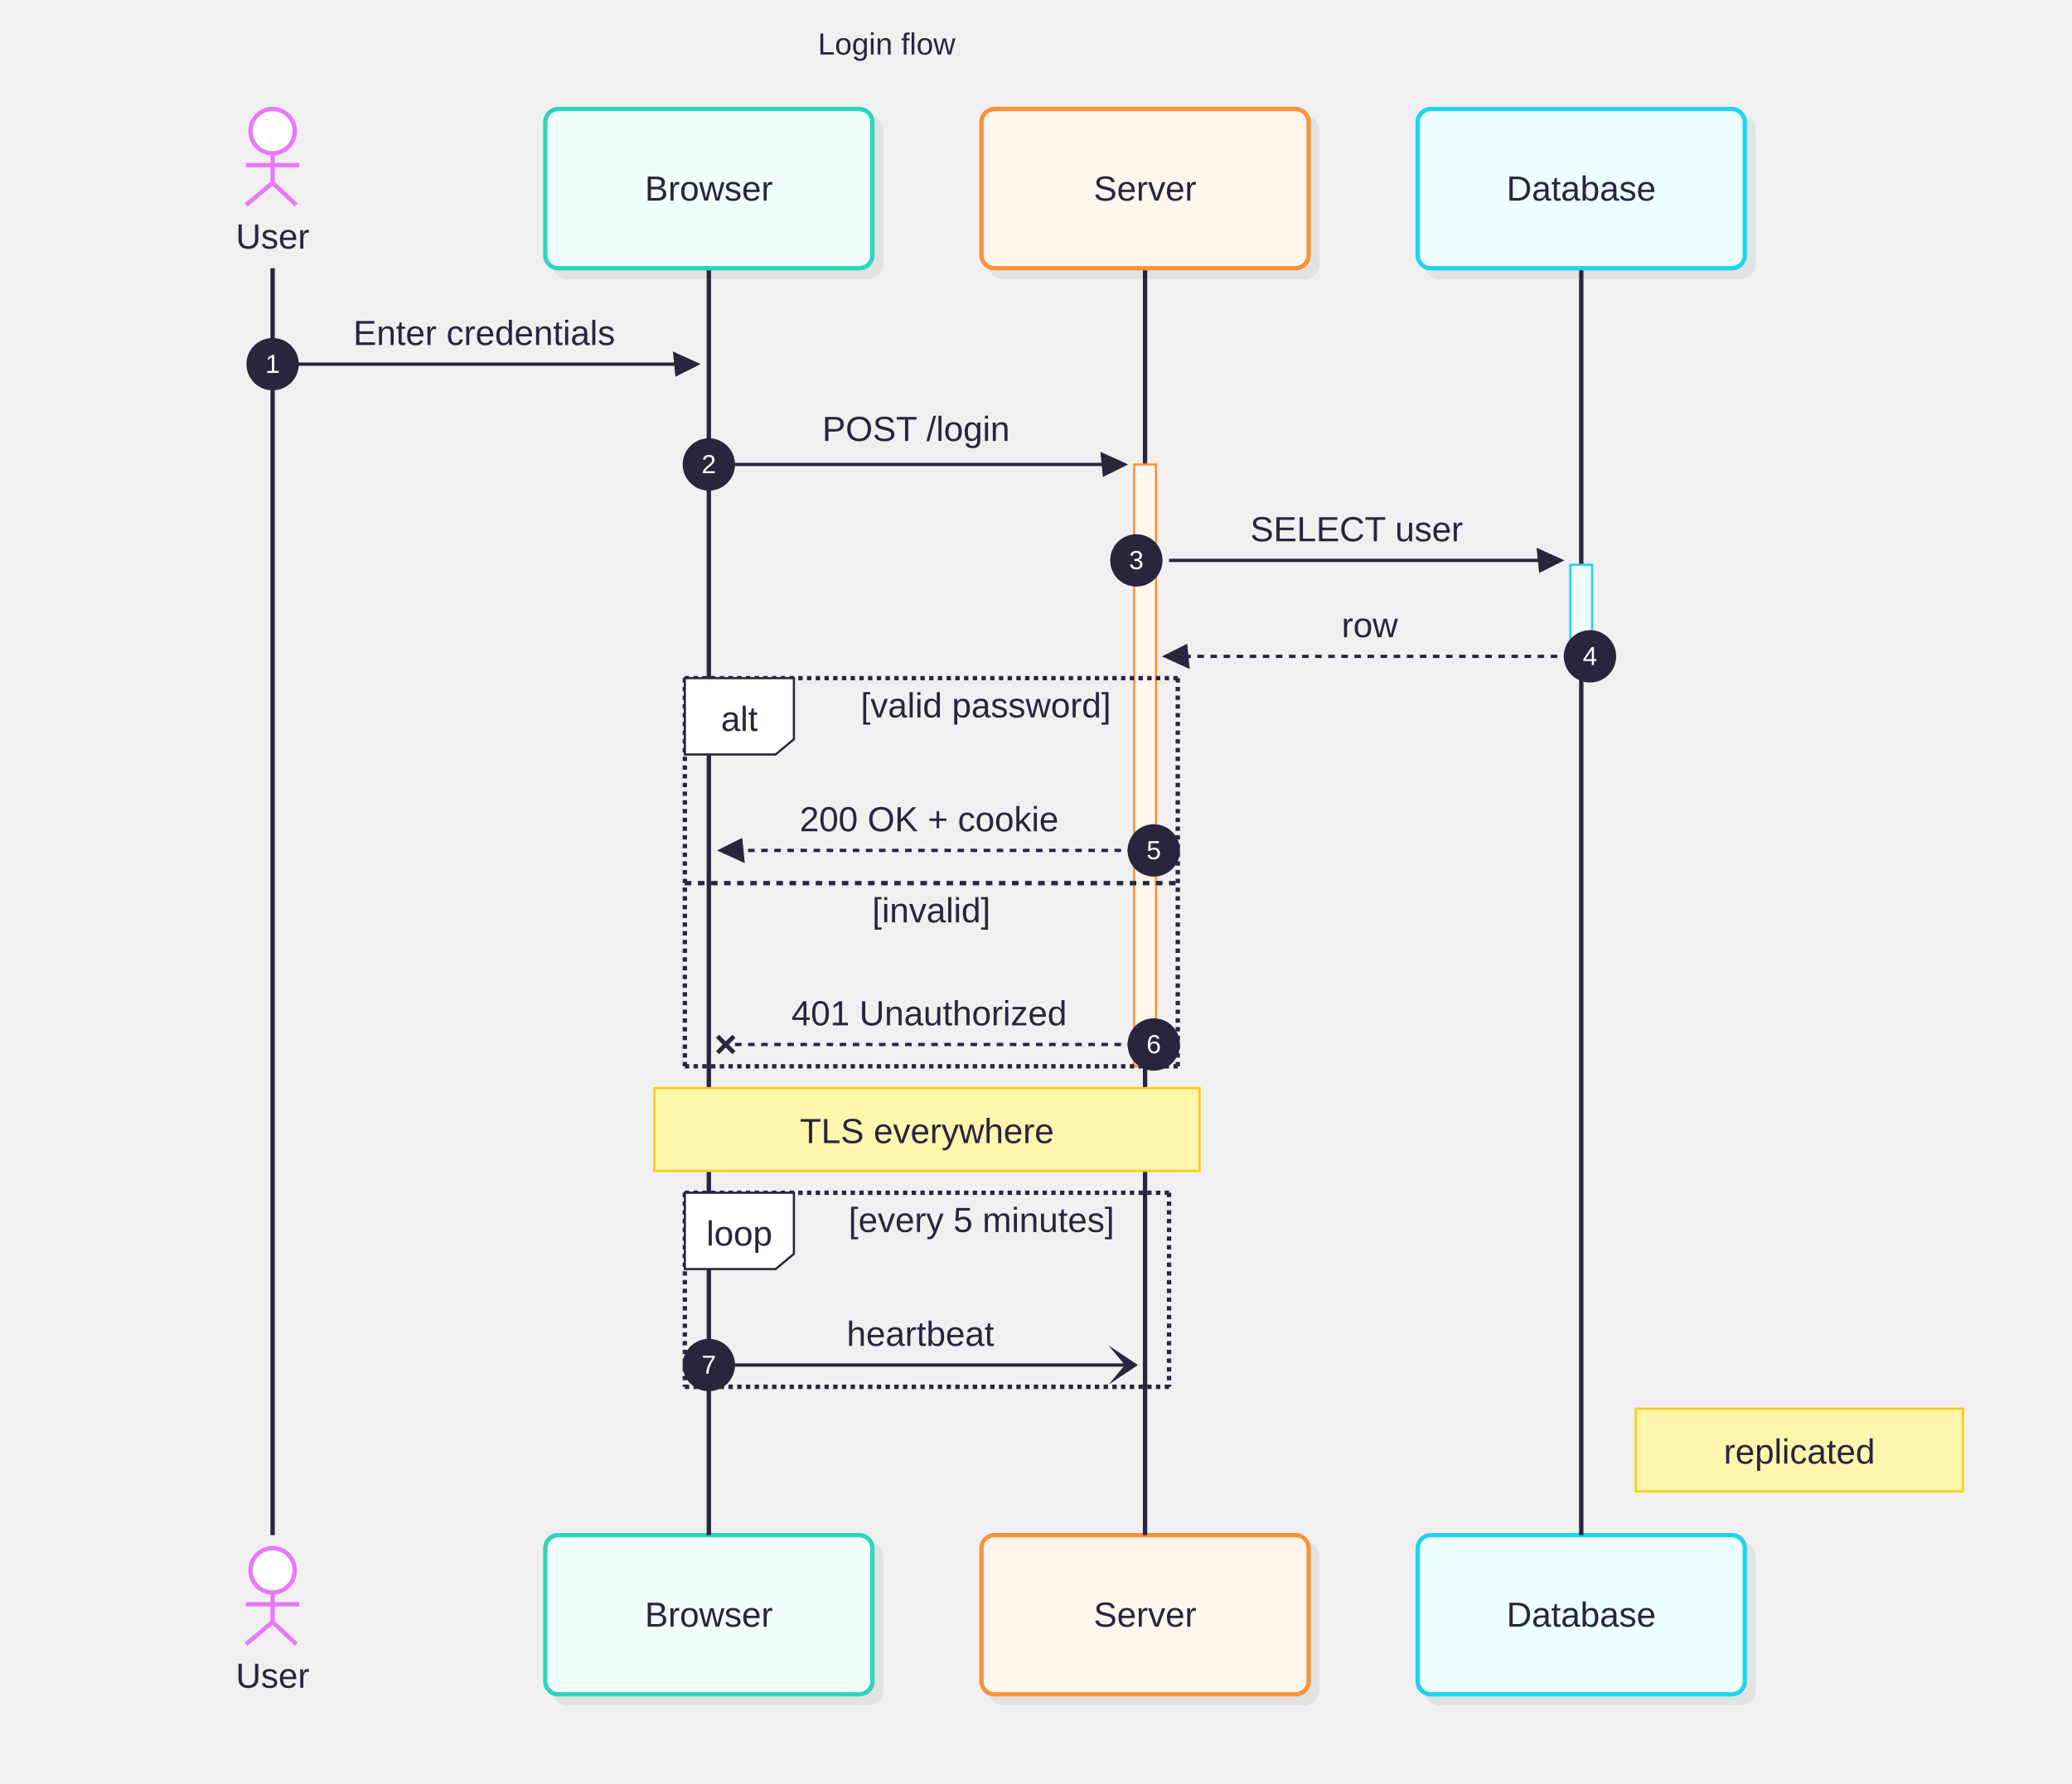
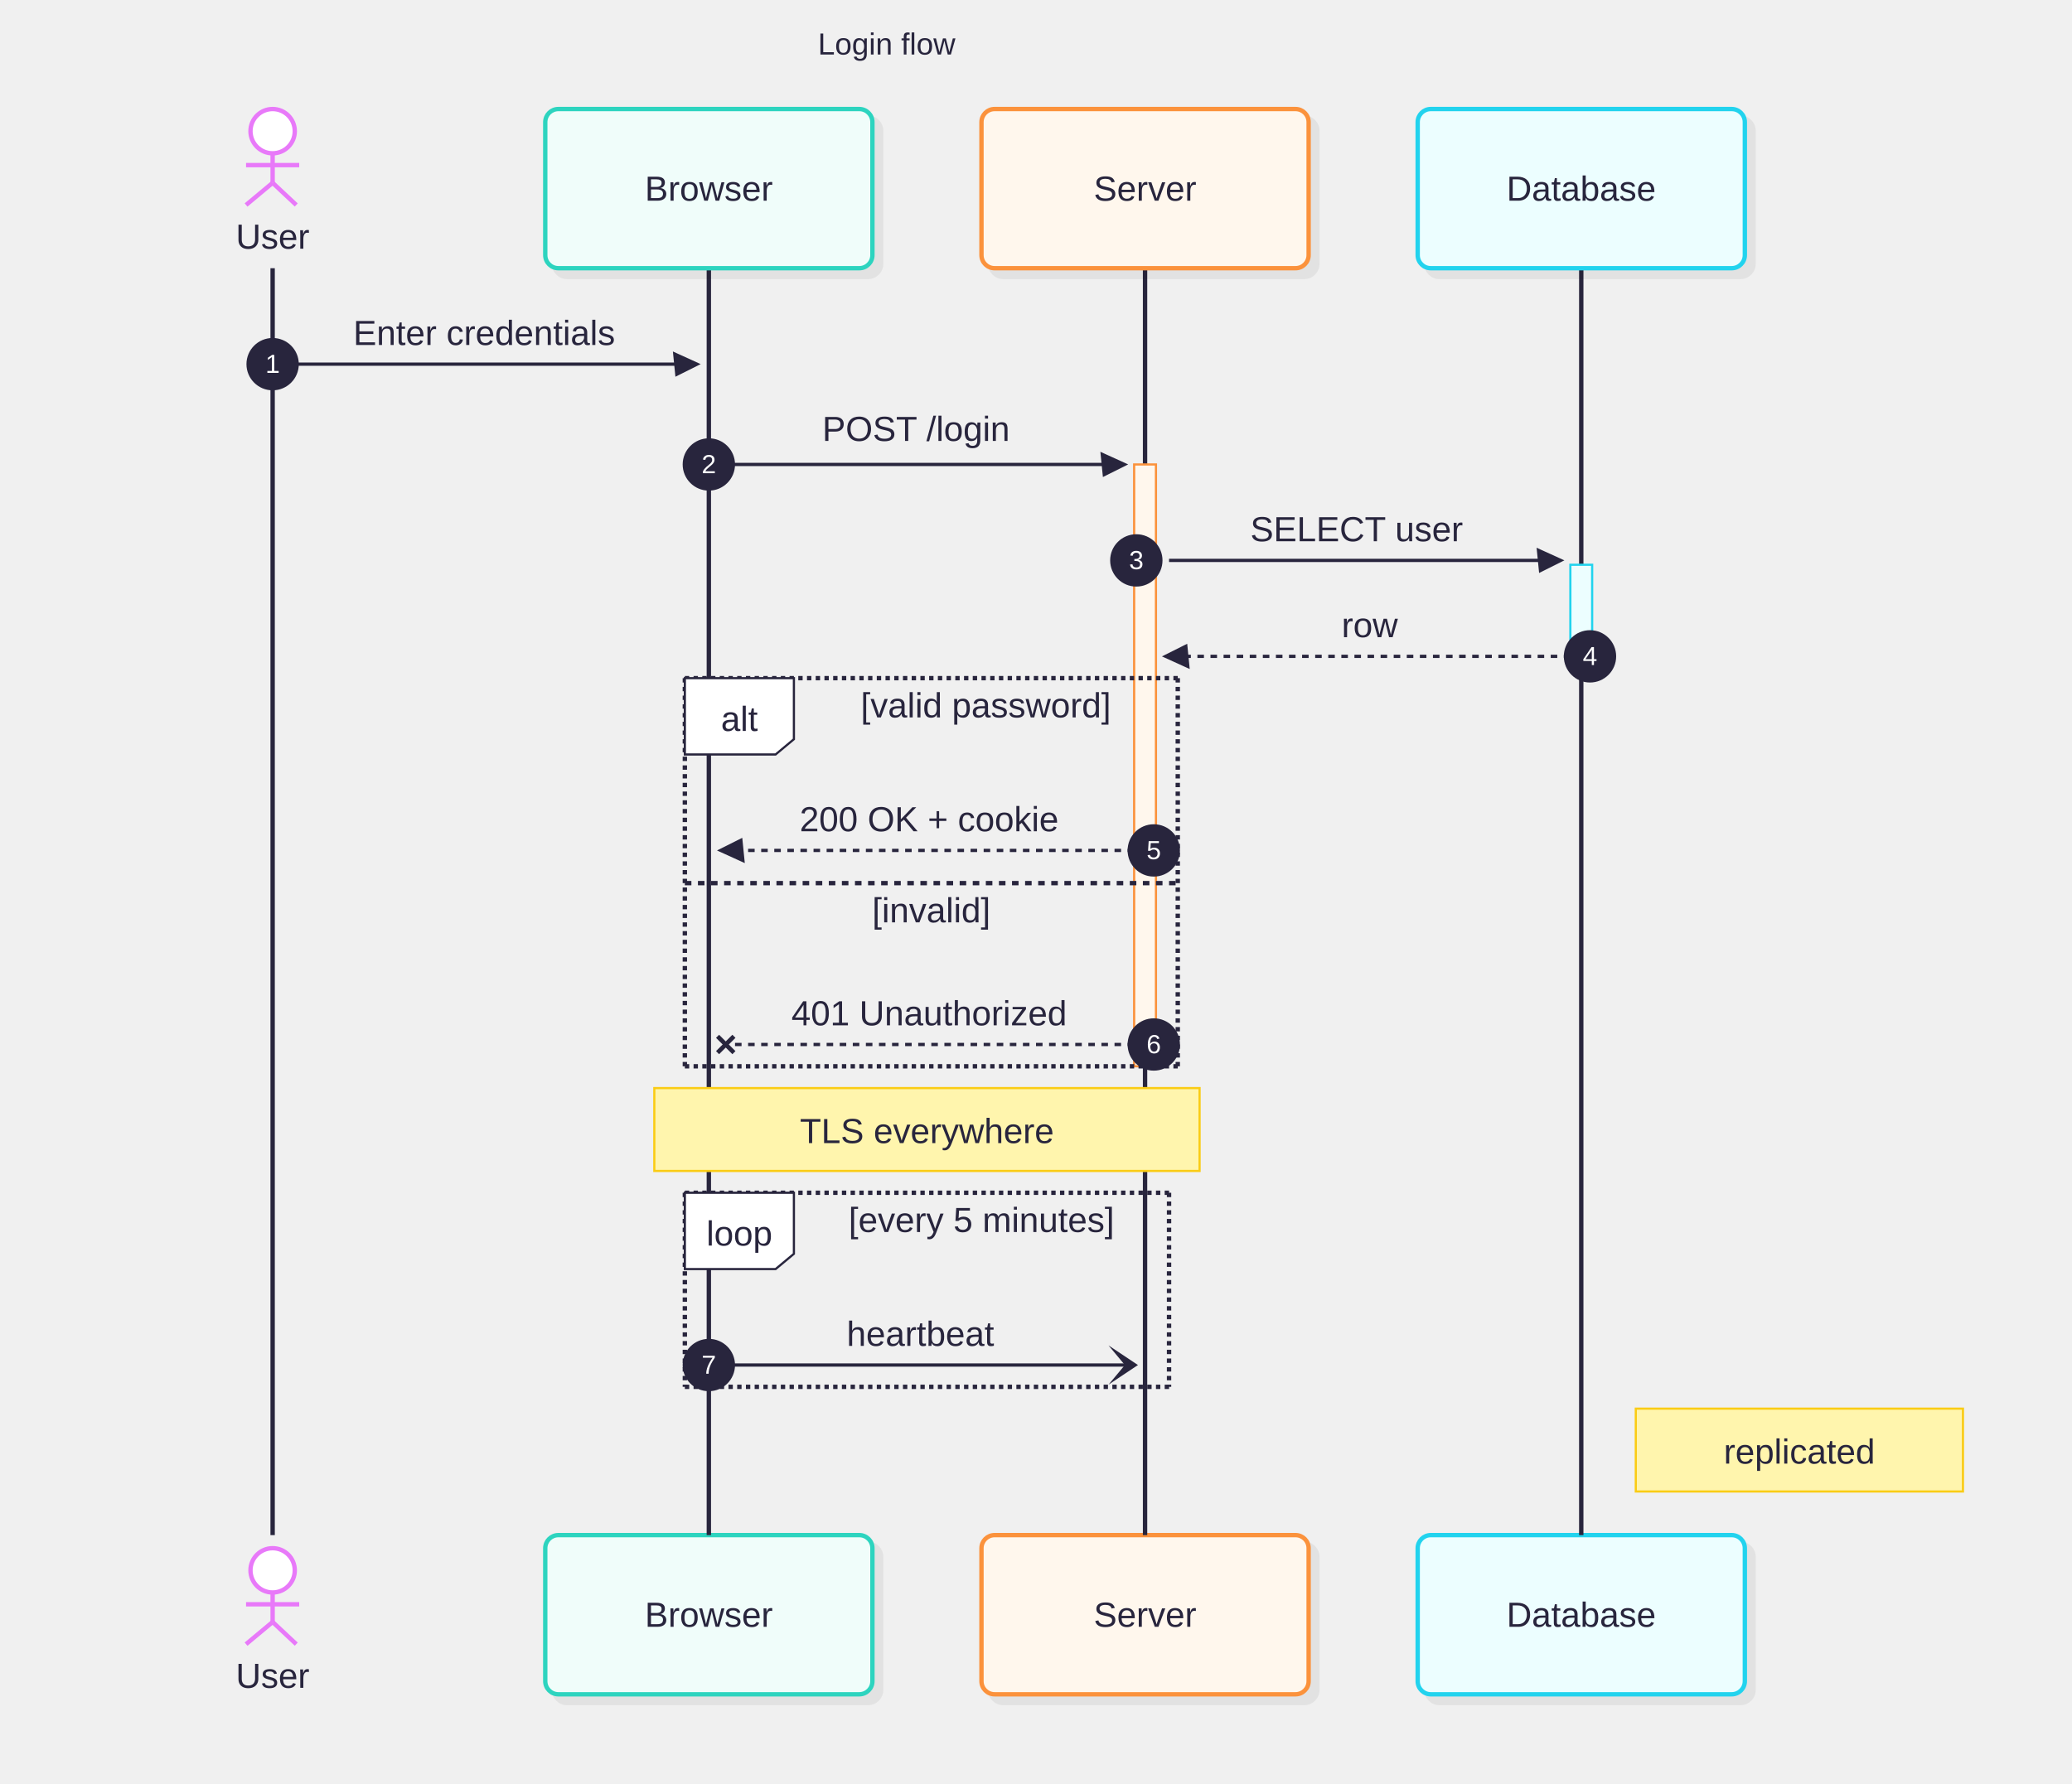
<svg xmlns="http://www.w3.org/2000/svg" id="my-svg" width="100%" class="sequence" style="max-width: 950px; background-color: white;" viewBox="-50 -50 950 818" role="graphics-document document" aria-roledescription="sequence">
  <style>#my-svg{font-family:"Recursive Variable", arial, sans-serif;font-size:16px;}#my-svg text{font-family:"Recursive Variable", arial, sans-serif;}</style>
  <g>
    <g class="lowered">
      <g class="actor">
        <rect class="drop-shadow" x="604" y="658" width="150" height="73" rx="6" ry="6" fill="#000000" stroke="#000000" stroke-width="2" opacity="0.06" />
        <rect class="actor" x="600" y="654" width="150" height="73" rx="6" ry="6" fill="#ECFEFF" stroke="#22D3EE" stroke-width="2" />
-         <text class="actor" x="675" y="696" text-anchor="middle" font-size="16" fill="#28253D">Database</text>
+         <text class="actor" x="675" y="690.5" dominant-baseline="central" alignment-baseline="central" text-anchor="middle" font-size="16" fill="#28253D">
+           <tspan x="675" dy="0">Database</tspan>
+         </text>
      </g>
      <g class="actor">
        <rect class="drop-shadow" x="404" y="658" width="150" height="73" rx="6" ry="6" fill="#000000" stroke="#000000" stroke-width="2" opacity="0.06" />
        <rect class="actor" x="400" y="654" width="150" height="73" rx="6" ry="6" fill="#FFF7ED" stroke="#FB923C" stroke-width="2" />
-         <text class="actor" x="475" y="696" text-anchor="middle" font-size="16" fill="#28253D">Server</text>
+         <text class="actor" x="475" y="690.5" dominant-baseline="central" alignment-baseline="central" text-anchor="middle" font-size="16" fill="#28253D">
+           <tspan x="475" dy="0">Server</tspan>
+         </text>
      </g>
      <g class="actor">
        <rect class="drop-shadow" x="204" y="658" width="150" height="73" rx="6" ry="6" fill="#000000" stroke="#000000" stroke-width="2" opacity="0.06" />
        <rect class="actor" x="200" y="654" width="150" height="73" rx="6" ry="6" fill="#F0FDFA" stroke="#2DD4BF" stroke-width="2" />
-         <text class="actor" x="275" y="696" text-anchor="middle" font-size="16" fill="#28253D">Browser</text>
+         <text class="actor" x="275" y="690.5" dominant-baseline="central" alignment-baseline="central" text-anchor="middle" font-size="16" fill="#28253D">
+           <tspan x="275" dy="0">Browser</tspan>
+         </text>
      </g>
      <g class="actor">
        <path class="actor-line" d="M675,73L675,654" fill="none" stroke="#28253D" stroke-width="2" />
        <rect class="drop-shadow" x="604" y="4" width="150" height="73" rx="6" ry="6" fill="#000000" stroke="#000000" stroke-width="2" opacity="0.06" />
        <rect class="actor" x="600" y="0" width="150" height="73" rx="6" ry="6" fill="#ECFEFF" stroke="#22D3EE" stroke-width="2" />
-         <text class="actor" x="675" y="42" text-anchor="middle" font-size="16" fill="#28253D">Database</text>
+         <text class="actor" x="675" y="36.5" dominant-baseline="central" alignment-baseline="central" text-anchor="middle" font-size="16" fill="#28253D">
+           <tspan x="675" dy="0">Database</tspan>
+         </text>
      </g>
      <g class="actor">
        <path class="actor-line" d="M475,73L475,654" fill="none" stroke="#28253D" stroke-width="2" />
        <rect class="drop-shadow" x="404" y="4" width="150" height="73" rx="6" ry="6" fill="#000000" stroke="#000000" stroke-width="2" opacity="0.06" />
        <rect class="actor" x="400" y="0" width="150" height="73" rx="6" ry="6" fill="#FFF7ED" stroke="#FB923C" stroke-width="2" />
-         <text class="actor" x="475" y="42" text-anchor="middle" font-size="16" fill="#28253D">Server</text>
+         <text class="actor" x="475" y="36.5" dominant-baseline="central" alignment-baseline="central" text-anchor="middle" font-size="16" fill="#28253D">
+           <tspan x="475" dy="0">Server</tspan>
+         </text>
      </g>
      <g class="actor">
        <path class="actor-line" d="M275,73L275,654" fill="none" stroke="#28253D" stroke-width="2" />
        <rect class="drop-shadow" x="204" y="4" width="150" height="73" rx="6" ry="6" fill="#000000" stroke="#000000" stroke-width="2" opacity="0.06" />
        <rect class="actor" x="200" y="0" width="150" height="73" rx="6" ry="6" fill="#F0FDFA" stroke="#2DD4BF" stroke-width="2" />
-         <text class="actor" x="275" y="42" text-anchor="middle" font-size="16" fill="#28253D">Browser</text>
+         <text class="actor" x="275" y="36.5" dominant-baseline="central" alignment-baseline="central" text-anchor="middle" font-size="16" fill="#28253D">
+           <tspan x="275" dy="0">Browser</tspan>
+         </text>
      </g>
      <g class="actor-lifeline">
        <path class="actor-line" d="M75,73L75,654" fill="none" stroke="#28253D" stroke-width="2" />
      </g>
    </g>
    <g class="body">
      <g class="activation">
        <rect class="activation0" x="470" y="163" width="10" height="276" fill="#FFF7ED" stroke="#FB923C" stroke-width="1" />
      </g>
      <g class="activation">
        <rect class="activation0" x="670" y="209" width="10" height="42" fill="#ECFEFF" stroke="#22D3EE" stroke-width="1" />
      </g>
      <g class="frame">
        <path class="loopLine" d="M264,261L490,261" fill="none" stroke="#28253D" stroke-width="2" stroke-dasharray="2 2" />
        <path class="loopLine" d="M490,261L490,439" fill="none" stroke="#28253D" stroke-width="2" stroke-dasharray="2 2" />
        <path class="loopLine" d="M264,439L490,439" fill="none" stroke="#28253D" stroke-width="2" stroke-dasharray="2 2" />
        <path class="loopLine" d="M264,261L264,439" fill="none" stroke="#28253D" stroke-width="2" stroke-dasharray="2 2" />
        <path class="loopLine" d="M264,355L490,355" fill="none" stroke="#28253D" stroke-width="2" stroke-dasharray="3 3" />
        <path class="labelBox" d="M264,261L314,261L314,289L305.6,296L264,296Z" fill="#ffffff" stroke="#28253D" stroke-width="1" />
        <text class="labelText" x="289" y="285.219" text-anchor="middle" font-size="16" fill="#28253D">alt</text>
        <text class="loopText" x="402" y="279" text-anchor="middle" font-size="16" fill="#28253D">[valid password]</text>
        <text class="sectionTitle" x="377" y="373" text-anchor="middle" font-size="16" fill="#28253D">[invalid]</text>
      </g>
      <g class="note">
        <rect class="note" x="250" y="449" width="250" height="38" fill="#fff5ad" stroke="#FACC15" stroke-width="1" />
        <text class="noteText" x="375" y="474.219" text-anchor="middle" font-size="16" fill="#28253D">TLS everywhere</text>
      </g>
      <g class="frame">
        <path class="loopLine" d="M264,497L486,497" fill="none" stroke="#28253D" stroke-width="2" stroke-dasharray="2 2" />
        <path class="loopLine" d="M486,497L486,586" fill="none" stroke="#28253D" stroke-width="2" stroke-dasharray="2 2" />
        <path class="loopLine" d="M264,586L486,586" fill="none" stroke="#28253D" stroke-width="2" stroke-dasharray="2 2" />
        <path class="loopLine" d="M264,497L264,586" fill="none" stroke="#28253D" stroke-width="2" stroke-dasharray="2 2" />
        <path class="labelBox" d="M264,497L314,497L314,525L305.6,532L264,532Z" fill="#ffffff" stroke="#28253D" stroke-width="1" />
        <text class="labelText" x="289" y="521.219" text-anchor="middle" font-size="16" fill="#28253D">loop</text>
        <text class="loopText" x="400" y="515" text-anchor="middle" font-size="16" fill="#28253D">[every 5 minutes]</text>
      </g>
      <g class="note">
        <rect class="note" x="700" y="596" width="150" height="38" fill="#fff5ad" stroke="#FACC15" stroke-width="1" />
        <text class="noteText" x="775" y="621.219" text-anchor="middle" font-size="16" fill="#28253D">replicated</text>
      </g>
      <g class="actor-man">
        <path d="M75,20.308L75,33.846" fill="none" stroke="#E879F9" stroke-width="2" />
        <path d="M62.815,25.723L87.185,25.723" fill="none" stroke="#E879F9" stroke-width="2" />
        <path d="M62.815,44L75,33.846" fill="none" stroke="#E879F9" stroke-width="2" />
        <path d="M75,33.846L85.831,44" fill="none" stroke="#E879F9" stroke-width="2" />
        <circle cx="75" cy="10.154" r="10.154" fill="#ffffff" stroke="#E879F9" stroke-width="2" />
-         <text class="actor" x="75" y="64" text-anchor="middle" font-size="16" fill="#28253D">User</text>
+         <text class="actor" x="75" y="58.5" dominant-baseline="central" alignment-baseline="central" text-anchor="middle" font-size="16" fill="#28253D">
+           <tspan x="75" dy="0">User</tspan>
+         </text>
      </g>
      <g class="message">
        <text class="messageText" x="172" y="108.219" text-anchor="middle" font-size="16" fill="#28253D">Enter credentials</text>
        <path class="messageLine0" d="M82,117L268,117" fill="none" stroke="#28253D" stroke-width="1.5" />
        <path class="arrowhead" d="M259.1,112L270.1,117L260.1,122Z" fill="#28253D" stroke="#28253D" stroke-width="1" />
        <circle class="sequenceNumber" cx="75" cy="117" r="12" fill="#28253D" stroke="none" />
        <text class="sequenceNumber" x="75" y="121" text-anchor="middle" font-size="12" fill="#ffffff">1</text>
      </g>
      <g class="message">
        <text class="messageText" x="370" y="152.219" text-anchor="middle" font-size="16" fill="#28253D">POST /login</text>
        <path class="messageLine0" d="M282,163L464,163" fill="none" stroke="#28253D" stroke-width="1.5" />
        <path class="arrowhead" d="M455.1,158L466.1,163L456.1,168Z" fill="#28253D" stroke="#28253D" stroke-width="1" />
        <circle class="sequenceNumber" cx="275" cy="163" r="12" fill="#28253D" stroke="none" />
        <text class="sequenceNumber" x="275" y="167" text-anchor="middle" font-size="12" fill="#ffffff">2</text>
      </g>
      <g class="message">
        <text class="messageText" x="572" y="198.219" text-anchor="middle" font-size="16" fill="#28253D">SELECT user</text>
        <path class="messageLine0" d="M486,207L664,207" fill="none" stroke="#28253D" stroke-width="1.5" />
        <path class="arrowhead" d="M655.1,202L666.1,207L656.1,212Z" fill="#28253D" stroke="#28253D" stroke-width="1" />
        <circle class="sequenceNumber" cx="471" cy="207" r="12" fill="#28253D" stroke="none" />
        <text class="sequenceNumber" x="471" y="211" text-anchor="middle" font-size="12" fill="#ffffff">3</text>
      </g>
      <g class="message">
        <text class="messageText" x="578" y="242.219" text-anchor="middle" font-size="16" fill="#28253D">row</text>
        <path class="messageLine1" d="M676,251L486,251" fill="none" stroke="#28253D" stroke-width="1.5" stroke-dasharray="3 3" />
        <path class="arrowhead" d="M494.9,256L483.9,251L493.9,246Z" fill="#28253D" stroke="#28253D" stroke-width="1" />
        <circle class="sequenceNumber" cx="679" cy="251" r="12" fill="#28253D" stroke="none" />
        <text class="sequenceNumber" x="679" y="255" text-anchor="middle" font-size="12" fill="#ffffff">4</text>
      </g>
      <g class="message">
        <text class="messageText" x="376" y="331.219" text-anchor="middle" font-size="16" fill="#28253D">200 OK + cookie</text>
        <path class="messageLine1" d="M476,340L282,340" fill="none" stroke="#28253D" stroke-width="1.5" stroke-dasharray="3 3" />
        <path class="arrowhead" d="M290.9,345L279.9,340L289.9,335Z" fill="#28253D" stroke="#28253D" stroke-width="1" />
        <circle class="sequenceNumber" cx="479" cy="340" r="12" fill="#28253D" stroke="none" />
        <text class="sequenceNumber" x="479" y="344" text-anchor="middle" font-size="12" fill="#ffffff">5</text>
      </g>
      <g class="message">
        <text class="messageText" x="376" y="420.219" text-anchor="middle" font-size="16" fill="#28253D">401 Unauthorized</text>
        <path class="messageLine1" d="M476,429L282,429" fill="none" stroke="#28253D" stroke-width="1.5" stroke-dasharray="3 3" />
        <path d="M286.5,432.75L279,425.25M279,432.75L286.5,425.25" fill="none" stroke="#28253D" stroke-width="2" />
        <circle class="sequenceNumber" cx="479" cy="429" r="12" fill="#28253D" stroke="none" />
        <text class="sequenceNumber" x="479" y="433" text-anchor="middle" font-size="12" fill="#ffffff">6</text>
      </g>
      <g class="message">
        <text class="messageText" x="372" y="567.219" text-anchor="middle" font-size="16" fill="#28253D">heartbeat</text>
        <path class="messageLine0" d="M282,576L468,576" fill="none" stroke="#28253D" stroke-width="1.5" />
        <path d="M471.75,576L458.25,585L465.75,576L458.25,567Z" fill="#28253D" stroke="none" />
        <circle class="sequenceNumber" cx="275" cy="576" r="12" fill="#28253D" stroke="none" />
        <text class="sequenceNumber" x="275" y="580" text-anchor="middle" font-size="12" fill="#ffffff">7</text>
      </g>
      <g class="actor-man">
        <path d="M75,680.308L75,693.846" fill="none" stroke="#E879F9" stroke-width="2" />
        <path d="M62.815,685.723L87.185,685.723" fill="none" stroke="#E879F9" stroke-width="2" />
        <path d="M62.815,704L75,693.846" fill="none" stroke="#E879F9" stroke-width="2" />
        <path d="M75,693.846L85.831,704" fill="none" stroke="#E879F9" stroke-width="2" />
        <circle cx="75" cy="670.154" r="10.154" fill="#ffffff" stroke="#E879F9" stroke-width="2" />
-         <text class="actor" x="75" y="724" text-anchor="middle" font-size="16" fill="#28253D">User</text>
+         <text class="actor" x="75" y="718.5" dominant-baseline="central" alignment-baseline="central" text-anchor="middle" font-size="16" fill="#28253D">
+           <tspan x="75" dy="0">User</tspan>
+         </text>
      </g>
    </g>
    <g class="title">
      <text x="325" y="-25" text-anchor="start" font-size="14" fill="#28253D">Login flow</text>
    </g>
  </g>
</svg>
